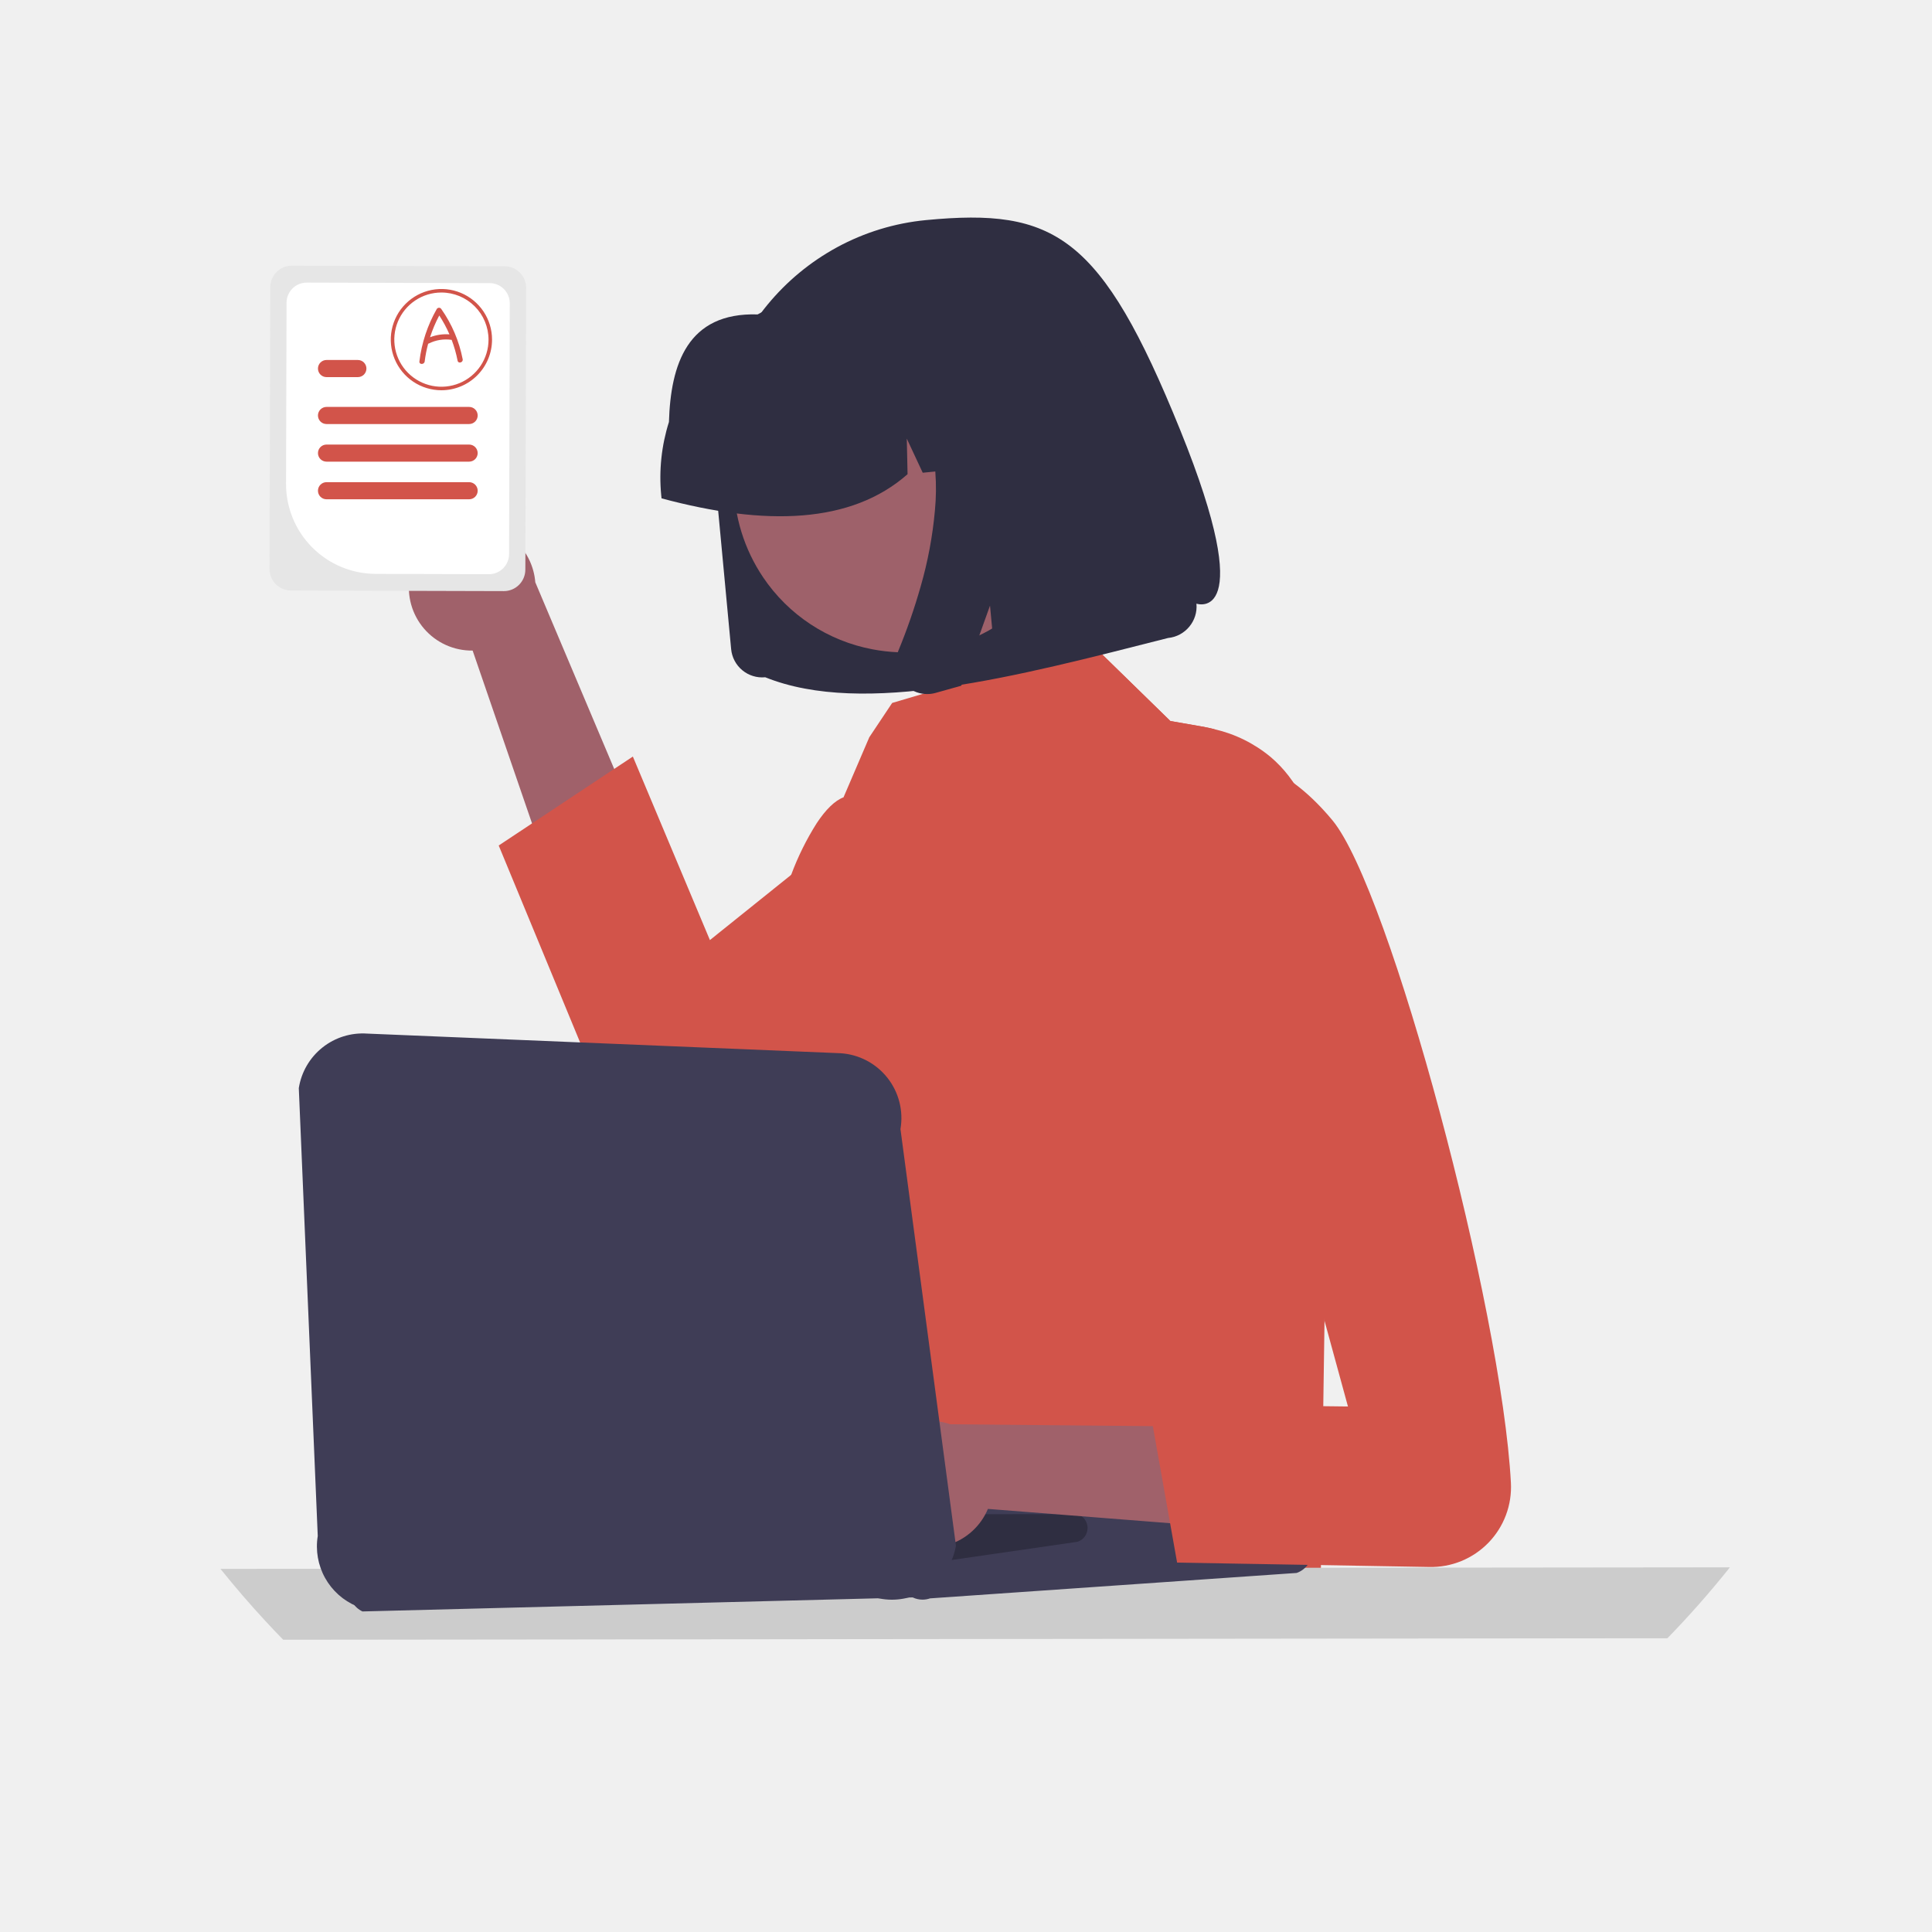
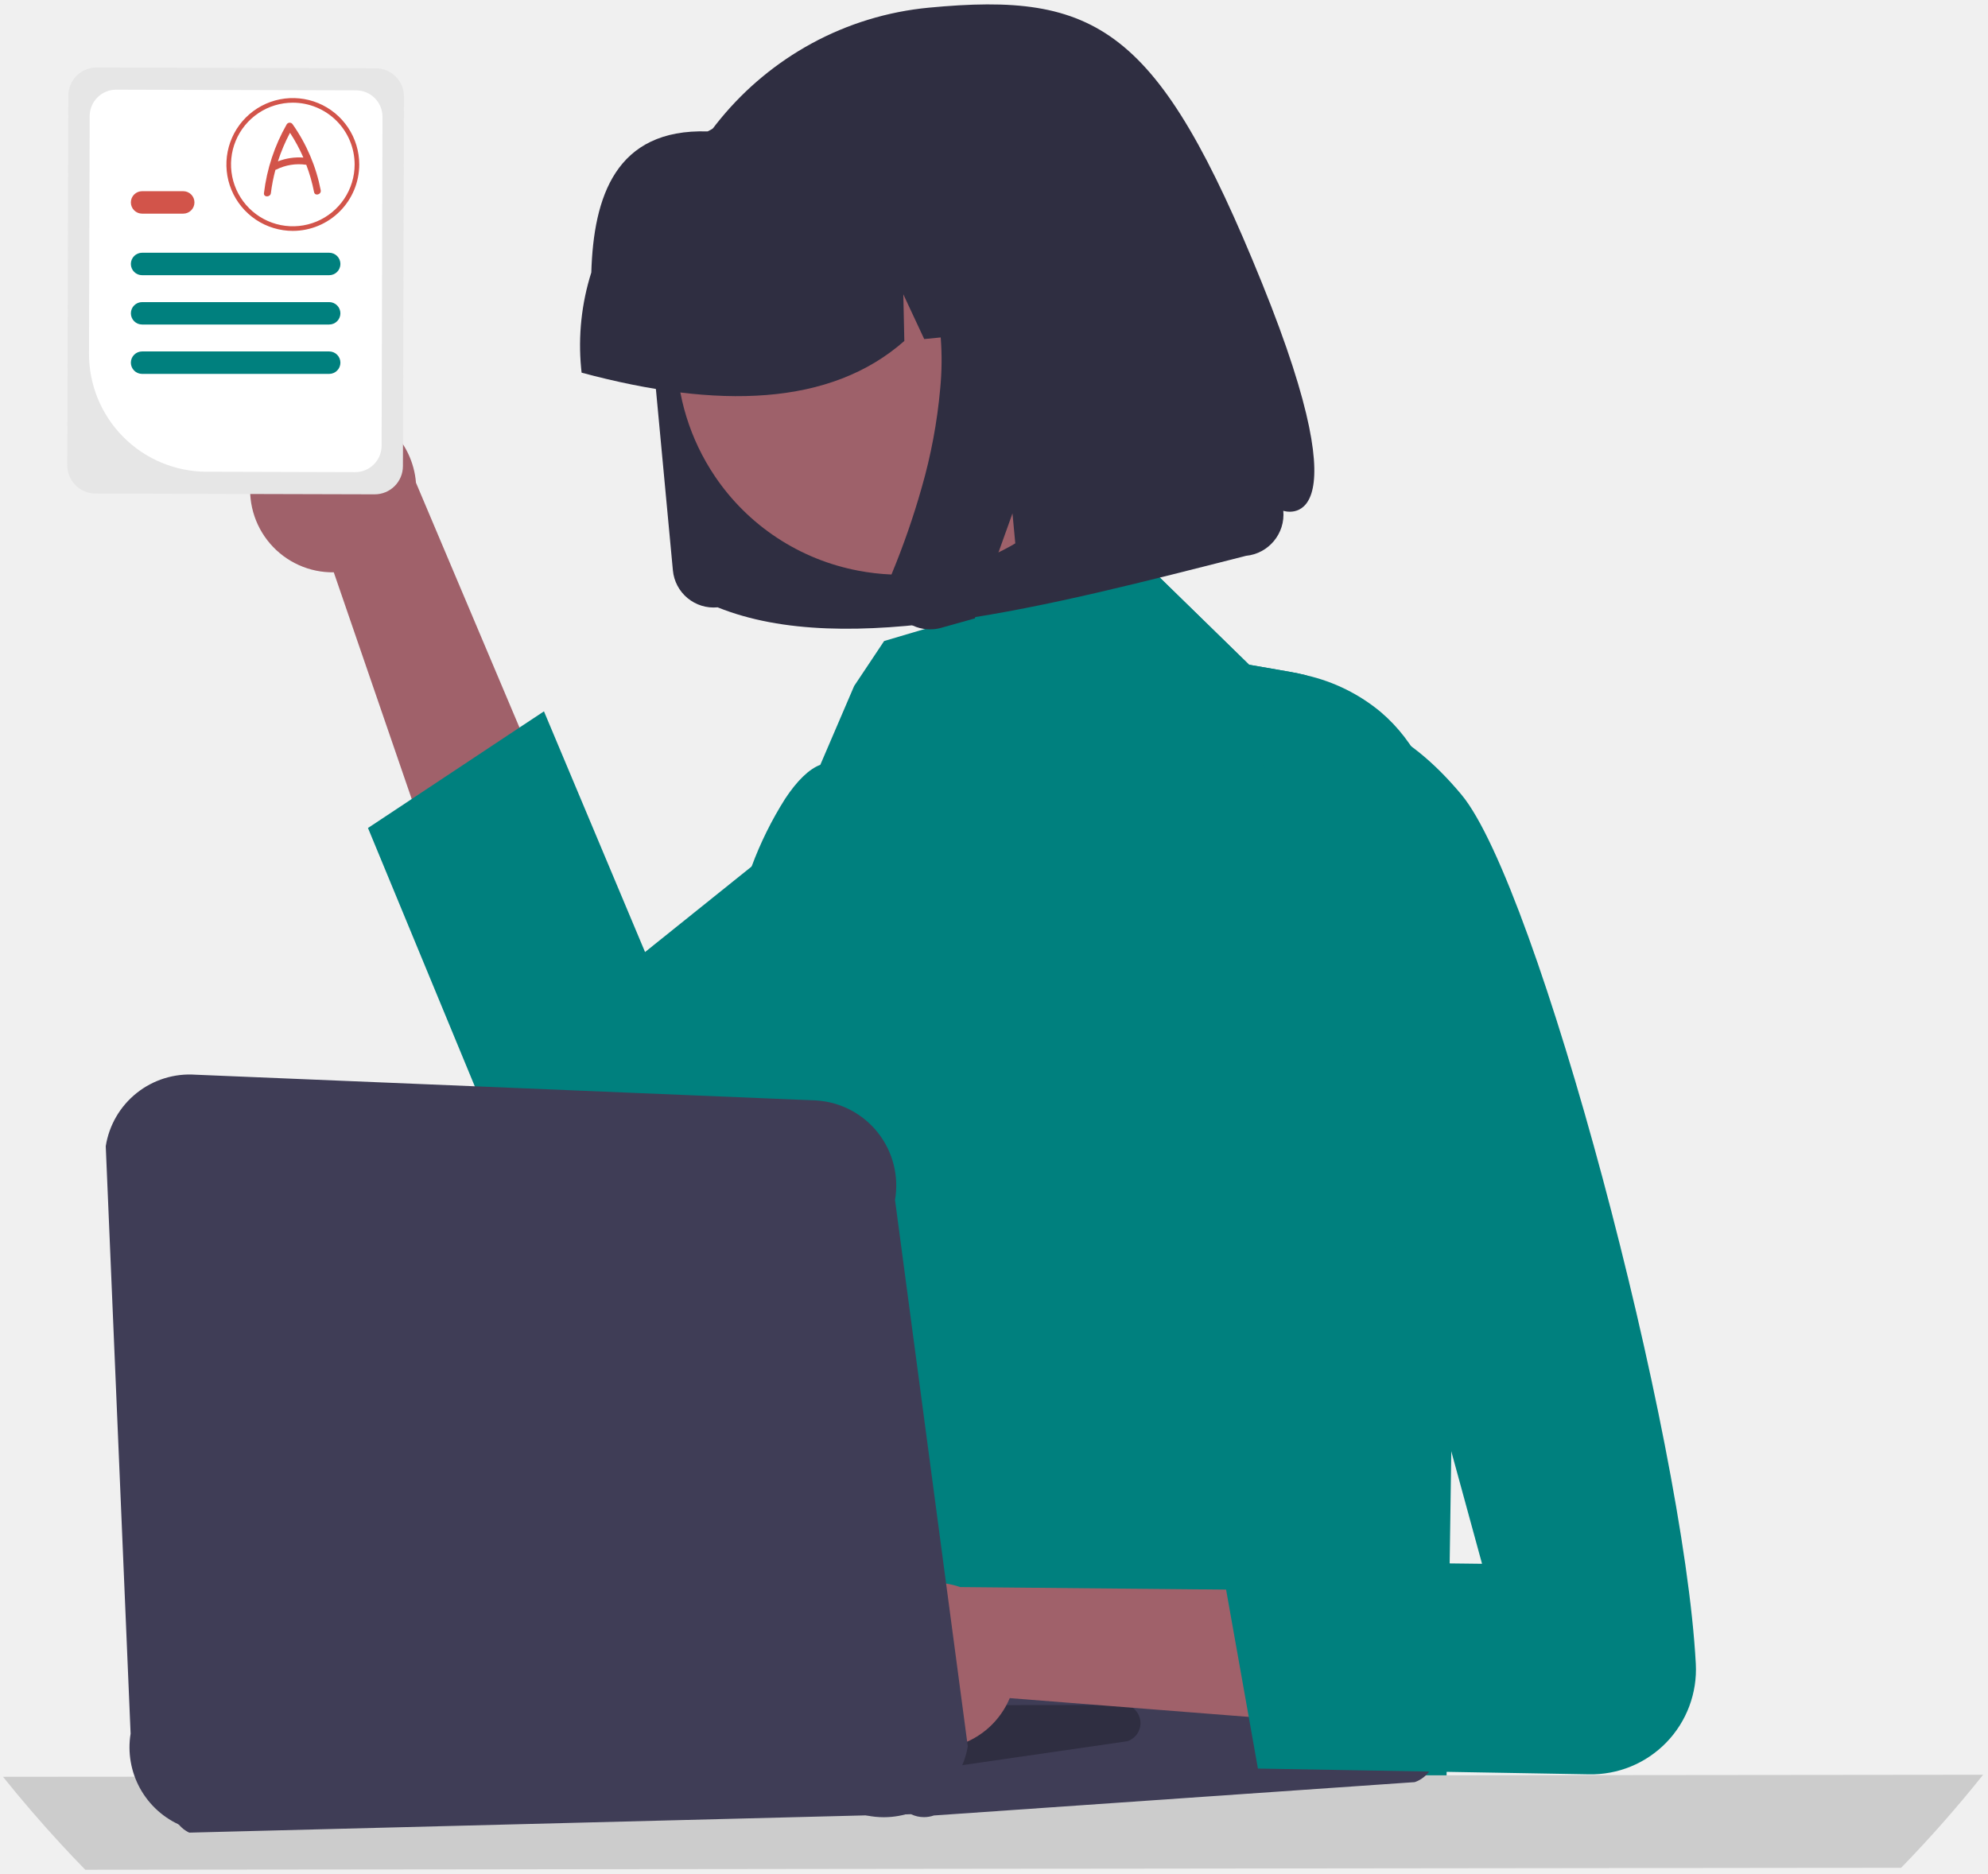
- <svg xmlns="http://www.w3.org/2000/svg" width="487" height="487" viewBox="0 0 487 487" fill="none">
-   <path d="M103.27 145.547C102.893 147.836 103.023 150.179 103.649 152.413C104.276 154.646 105.385 156.715 106.898 158.474C108.411 160.232 110.291 161.638 112.405 162.591C114.52 163.544 116.818 164.022 119.138 163.991L158.007 277.091L182.809 260.046L134.931 146.77C134.621 142.877 132.893 139.233 130.076 136.528C127.258 133.824 123.547 132.246 119.644 132.096C115.741 131.945 111.919 133.231 108.901 135.71C105.883 138.189 103.88 141.689 103.27 145.547Z" fill="#A0616A" />
-   <path d="M306.144 183.814C288.883 203.452 246.321 238.061 211.258 261.892C203.679 267.043 196.446 271.683 189.898 275.566C185.475 278.188 181.361 280.457 177.658 282.309C175.173 283.547 172.459 284.258 169.686 284.399C166.913 284.539 164.14 284.106 161.543 283.125C158.945 282.144 156.578 280.638 154.589 278.7C152.601 276.762 151.034 274.434 149.987 271.863L125.709 213.127L134.109 207.559L154.821 193.82L159.525 190.708L178.948 236.966L199.429 220.526L212.144 210.318L270.109 163.801L275.108 162.317L286.772 173.699L295.021 181.753L302.78 183.1C303.939 183.302 305.063 183.54 306.144 183.814Z" fill="#D2544A" />
-   <path d="M335.126 246.778L332.95 396.199L157.198 391.156L185.266 329.2C185.064 327.212 197.585 313.258 197.513 311.19C197.296 305.131 201.821 299.519 202.555 293.18C204.054 280.104 195.474 230.727 199.429 220.526C201.114 215.971 203.272 211.605 205.869 207.501C208.117 204.101 210.422 201.81 212.627 200.981L219.125 185.838L224.888 177.193L270.109 163.801L275.108 162.317L286.772 173.699L295.021 181.753L302.779 183.1C303.939 183.302 305.063 183.54 306.144 183.814C311.348 185.014 316.199 187.417 320.307 190.831C333.851 202.336 335.429 223.977 335.126 246.778Z" fill="#D2544A" />
-   <path d="M436.06 395.077C431.103 401.294 425.851 407.254 420.304 412.957L401.3 412.972L299.095 413.087L280.695 413.109L268.463 413.123L250.265 413.137L236.267 413.152L210.412 413.181L195.16 413.202L163.044 413.231L147.714 413.253L105.231 413.296L78.547 413.325L71.386 413.332C69.794 411.704 68.226 410.052 66.682 408.375C62.835 404.204 59.134 399.903 55.58 395.473L70.406 395.458L80.506 395.451L103.891 395.422L149.018 395.379L164.269 395.365L170.436 395.358H170.457L175.299 395.35L177.467 395.343L183.021 395.336H185.37L201.839 395.322L237.362 395.278L252.995 395.264L267.965 395.25L281.999 395.235L302.135 395.214L409.678 395.105L436.06 395.077Z" fill="#CCCCCC" />
-   <path d="M192.902 170.718L192.863 170.722C190.785 170.915 188.715 170.275 187.108 168.942C185.502 167.609 184.491 165.693 184.298 163.615L180.201 119.886C179.459 112.052 180.3 104.149 182.674 96.647C187.327 82.005 197.451 69.723 210.936 62.362C217.899 58.57 225.557 56.228 233.45 55.476C265.738 52.4 277.538 59.125 297.483 108.37C317.429 157.615 301.586 152.165 301.586 152.165C301.686 153.219 301.573 154.283 301.253 155.292C300.625 157.26 299.261 158.911 297.445 159.897C296.514 160.403 295.49 160.715 294.435 160.817C256.263 170.52 217.746 180.733 192.896 170.719L192.902 170.718Z" fill="#2F2E41" />
-   <path d="M263.951 96.911C268.742 104 271.326 112.351 271.374 120.908C271.423 129.465 268.934 137.844 264.223 144.988C259.512 152.132 252.79 157.719 244.906 161.044C237.021 164.37 228.328 165.284 219.924 163.672C214.361 162.623 209.062 160.48 204.333 157.368C199.603 154.256 195.539 150.236 192.374 145.542C187.593 138.455 185.017 130.111 184.971 121.561C184.925 113.012 187.411 104.64 192.117 97.502C196.822 90.364 203.535 84.778 211.411 81.45C219.286 78.122 227.97 77.2 236.368 78.801C241.936 79.844 247.241 81.982 251.976 85.091C256.71 88.2 260.781 92.218 263.951 96.912L263.951 96.911Z" fill="#9E616A" />
-   <path d="M166.665 124.744C166.079 118.549 166.744 112.298 168.621 106.365C169.057 91.851 173.268 78.704 190.971 79.256C196.443 76.279 202.458 74.433 208.658 73.829L217.406 72.965C217.504 72.955 217.603 72.945 217.701 72.936C223.762 72.372 229.874 73.007 235.69 74.806C241.505 76.604 246.909 79.53 251.594 83.417C256.278 87.304 260.152 92.075 262.992 97.459C265.833 102.842 267.585 108.733 268.149 114.794L268.231 115.669L249.723 117.479L241.757 100.433L242.15 118.223L232.591 119.161L228.574 110.561L228.77 119.53C214.577 132.031 193.055 132.686 166.755 125.621L166.665 124.744Z" fill="#2F2E41" />
-   <path d="M225.868 166.239C225.71 167.68 225.96 169.136 226.589 170.442C226.906 171.111 227.315 171.732 227.805 172.287C228.223 172.76 228.696 173.182 229.214 173.543C230.747 174.611 232.611 175.097 234.47 174.915C234.586 174.903 234.702 174.889 234.817 174.873C234.932 174.856 235.048 174.837 235.163 174.816C235.279 174.795 235.394 174.771 235.508 174.744C235.623 174.717 235.737 174.687 235.852 174.656L242.312 172.846L249.552 152.66L251.211 170.373L280.584 162.195L273.542 87.031L223.478 91.964L224.851 93.286C229.413 97.726 232.661 103.339 234.239 109.507C235.805 115.757 236.288 122.229 235.668 128.643C235.088 135.128 233.888 141.542 232.082 147.797C230.51 153.336 228.621 158.78 226.423 164.102C226.139 164.785 225.952 165.504 225.868 166.239Z" fill="#2F2E41" />
-   <path d="M232.544 403.222C231.683 403.222 230.833 403.029 230.056 402.66L91.362 406.198C90.297 405.694 89.411 404.879 88.82 403.861C88.228 402.842 87.96 401.668 88.05 400.494C88.139 399.32 88.583 398.201 89.323 397.284C90.062 396.367 91.062 395.696 92.19 395.36L182.928 368.305C183.867 368.025 184.863 367.987 185.821 368.194L326.176 385.301C327.418 385.57 328.539 386.237 329.366 387.202C330.193 388.166 330.681 389.375 330.757 390.644C330.833 391.912 330.491 393.171 329.784 394.227C329.078 395.283 328.045 396.079 326.844 396.493L234.444 402.902C233.833 403.114 233.191 403.222 232.544 403.222Z" fill="#3F3D56" />
-   <path d="M237.645 393.568C237.019 393.568 236.403 393.408 235.856 393.102L123.216 398.364C122.577 398.006 122.06 397.463 121.733 396.806C121.407 396.149 121.285 395.41 121.385 394.683C121.485 393.956 121.801 393.277 122.293 392.732C122.784 392.188 123.428 391.805 124.141 391.632L164.919 381.734C165.555 381.58 166.221 381.6 166.848 381.791L271.562 381.665C272.308 381.893 272.961 382.354 273.425 382.98C273.89 383.606 274.142 384.364 274.145 385.144C274.148 385.923 273.901 386.683 273.441 387.313C272.98 387.942 272.331 388.407 271.587 388.64L238.734 393.401C238.382 393.512 238.014 393.568 237.645 393.568Z" fill="#2F2E41" />
-   <path d="M225.788 387.564C227.738 388.821 229.94 389.635 232.238 389.949C234.536 390.263 236.876 390.07 239.091 389.382C241.307 388.694 243.344 387.529 245.061 385.968C246.777 384.408 248.13 382.49 249.025 380.35L368.251 389.715L362.487 360.178L239.515 359.007C235.82 357.741 231.789 357.875 228.186 359.383C224.584 360.891 221.659 363.669 219.967 367.189C218.275 370.709 217.933 374.727 219.006 378.482C220.079 382.238 222.492 385.469 225.788 387.564Z" fill="#A0616A" />
-   <path d="M296.209 195.203C296.209 195.203 314.22 180.795 335.832 206.73C350.407 224.22 378.523 329.953 380.855 373.767C381.002 376.539 380.575 379.312 379.601 381.912C378.626 384.512 377.125 386.882 375.192 388.875C373.259 390.867 370.935 392.439 368.366 393.492C365.796 394.544 363.038 395.054 360.262 394.991L296.714 393.885L289.607 353.938L339.78 354.532L296.209 195.203Z" fill="#D2544A" />
-   <path d="M224.83 403.238C222.649 403.237 220.492 402.8 218.483 401.953L89.93 404.887C86.538 403.472 83.721 400.954 81.937 397.74C80.152 394.527 79.504 390.805 80.096 387.177L75.319 274.28C75.953 270.247 78.075 266.599 81.268 264.055C84.46 261.511 88.49 260.256 92.562 260.539L211.909 265.489C214.199 265.639 216.433 266.269 218.465 267.338C220.497 268.407 222.281 269.892 223.702 271.695C225.123 273.498 226.15 275.579 226.715 277.804C227.28 280.03 227.37 282.349 226.981 284.611L240.964 389.625C240.307 393.43 238.328 396.881 235.377 399.371C232.426 401.861 228.691 403.231 224.83 403.238Z" fill="#3F3D56" />
-   <path d="M127.215 67.121L73.565 66.97C72.127 66.968 70.747 67.537 69.728 68.551C68.708 69.565 68.132 70.942 68.126 72.38L67.932 143.42C67.929 144.857 68.496 146.236 69.509 147.254C70.522 148.273 71.898 148.847 73.335 148.852L103.095 148.938L126.991 149.003C128.429 149.006 129.809 148.437 130.827 147.423C131.846 146.408 132.42 145.031 132.423 143.593L132.438 139.393L132.625 72.56C132.628 71.122 132.06 69.741 131.045 68.721C130.031 67.701 128.653 67.126 127.215 67.121Z" fill="#E6E6E6" />
-   <path d="M123.433 71.364L77.326 71.235C75.98 71.233 74.688 71.765 73.733 72.714C72.778 73.664 72.239 74.953 72.233 76.299L72.103 121.973C72.094 127.972 74.464 133.729 78.694 137.981C82.924 142.234 88.668 144.636 94.666 144.659L103.427 144.681L123.231 144.738C124.578 144.741 125.87 144.21 126.825 143.26C127.78 142.31 128.319 141.021 128.324 139.674L128.339 135.078L128.497 76.458C128.5 75.111 127.968 73.818 127.019 72.863C126.069 71.908 124.779 71.369 123.433 71.364Z" fill="white" />
-   <path d="M118.253 102.573H82.304C82.021 102.573 81.74 102.628 81.478 102.737C81.217 102.845 80.979 103.004 80.778 103.204C80.578 103.405 80.419 103.643 80.311 103.904C80.202 104.166 80.147 104.447 80.147 104.73C80.147 105.013 80.202 105.294 80.311 105.556C80.419 105.818 80.578 106.055 80.778 106.256C80.979 106.456 81.217 106.615 81.478 106.724C81.74 106.832 82.021 106.888 82.304 106.888H118.253C118.825 106.888 119.374 106.66 119.778 106.256C120.183 105.851 120.41 105.302 120.41 104.73C120.41 104.158 120.183 103.609 119.778 103.204C119.374 102.8 118.825 102.573 118.253 102.573Z" fill="#D2544A" />
-   <path d="M90.207 90.743H82.304C81.732 90.743 81.183 90.971 80.778 91.375C80.374 91.78 80.147 92.329 80.147 92.901C80.147 93.473 80.374 94.022 80.778 94.427C81.183 94.831 81.732 95.059 82.304 95.059H90.207C90.779 95.059 91.328 94.831 91.733 94.427C92.137 94.022 92.365 93.473 92.365 92.901C92.365 92.329 92.137 91.78 91.733 91.375C91.328 90.971 90.779 90.743 90.207 90.743Z" fill="#D2544A" />
-   <path d="M118.253 121.541H82.304C81.732 121.541 81.183 121.768 80.778 122.173C80.374 122.578 80.147 123.126 80.147 123.699C80.147 124.271 80.374 124.82 80.778 125.224C81.183 125.629 81.732 125.856 82.304 125.856H118.253C118.825 125.856 119.374 125.629 119.778 125.224C120.183 124.82 120.41 124.271 120.41 123.699C120.41 123.126 120.183 122.578 119.778 122.173C119.374 121.768 118.825 121.541 118.253 121.541Z" fill="#D2544A" />
-   <path d="M118.253 112.06H82.304C81.733 112.06 81.185 112.287 80.781 112.691C80.377 113.095 80.15 113.643 80.15 114.214C80.15 114.786 80.377 115.334 80.781 115.738C81.185 116.142 81.733 116.369 82.304 116.369H118.253C118.824 116.369 119.372 116.142 119.776 115.738C120.18 115.334 120.407 114.786 120.407 114.214C120.407 113.643 120.18 113.095 119.776 112.691C119.372 112.287 118.824 112.06 118.253 112.06Z" fill="#D2544A" />
-   <path d="M111.267 98.373C108.743 98.373 106.275 97.624 104.176 96.222C102.077 94.82 100.441 92.826 99.475 90.494C98.509 88.162 98.257 85.596 98.749 83.12C99.242 80.644 100.457 78.37 102.242 76.585C104.027 74.8 106.301 73.584 108.777 73.092C111.253 72.599 113.819 72.852 116.151 73.818C118.483 74.784 120.477 76.42 121.879 78.519C123.282 80.618 124.03 83.085 124.03 85.61C124.026 88.993 122.68 92.238 120.288 94.63C117.895 97.023 114.651 98.369 111.267 98.373ZM111.267 73.734C108.918 73.734 106.622 74.43 104.669 75.735C102.716 77.04 101.194 78.895 100.295 81.065C99.396 83.235 99.161 85.623 99.619 87.927C100.077 90.23 101.208 92.347 102.869 94.007C104.53 95.668 106.646 96.799 108.95 97.258C111.254 97.716 113.642 97.481 115.812 96.582C117.982 95.683 119.837 94.161 121.142 92.208C122.447 90.255 123.143 87.959 123.143 85.61C123.14 82.461 121.887 79.442 119.661 77.216C117.434 74.99 114.416 73.737 111.267 73.734Z" fill="#D2544A" />
-   <path d="M116.627 90.553C115.746 86.002 113.91 81.689 111.24 77.898C111.18 77.8 111.095 77.719 110.995 77.663C110.894 77.606 110.781 77.577 110.666 77.577C110.55 77.577 110.437 77.606 110.336 77.663C110.236 77.719 110.151 77.8 110.091 77.898C107.766 81.965 106.28 86.457 105.721 91.108C105.617 91.956 106.949 91.948 107.051 91.108C107.238 89.601 107.529 88.108 107.923 86.641C107.974 86.631 108.024 86.616 108.072 86.596C109.841 85.708 111.839 85.382 113.799 85.663C113.816 85.666 113.832 85.662 113.849 85.664C114.497 87.366 114.997 89.12 115.344 90.907C115.507 91.747 116.789 91.391 116.627 90.553ZM108.402 85.01C109.013 83.115 109.79 81.279 110.725 79.522C111.715 81.034 112.574 82.627 113.294 84.285C111.63 84.16 109.959 84.407 108.402 85.01Z" fill="#D2544A" />
+ <svg xmlns="http://www.w3.org/2000/svg" width="382" height="360" viewBox="0 0 382 360" fill="none">
+   <path d="M48.27 91.547C47.893 93.835 48.022 96.179 48.649 98.413C49.276 100.646 50.385 102.715 51.898 104.474C53.41 106.232 55.291 107.638 57.405 108.591C59.52 109.544 61.818 110.022 64.138 109.991L103.007 223.091L127.809 206.046L79.931 92.77C79.621 88.877 77.893 85.233 75.076 82.528C72.258 79.824 68.547 78.246 64.644 78.096C60.741 77.945 56.919 79.231 53.901 81.71C50.883 84.189 48.88 87.689 48.27 91.547Z" fill="#A0616A" />
+   <path d="M251.144 129.814C233.883 149.452 191.321 184.061 156.258 207.892C148.679 213.043 141.446 217.683 134.898 221.566C130.474 224.188 126.361 226.457 122.658 228.309C120.173 229.547 117.458 230.258 114.685 230.399C111.912 230.539 109.14 230.106 106.543 229.125C103.945 228.144 101.578 226.638 99.589 224.7C97.601 222.762 96.034 220.434 94.987 217.863L70.709 159.127L79.109 153.559L99.821 139.82L104.525 136.708L123.947 182.966L144.429 166.526L157.144 156.318L215.109 109.801L220.108 108.317L231.772 119.699L240.021 127.753L247.779 129.1C248.939 129.302 250.063 129.54 251.144 129.814Z" fill="#00807E" />
+   <path d="M280.126 192.778L277.95 342.199L102.198 337.156L130.266 275.2C130.064 273.212 142.585 259.258 142.513 257.19C142.296 251.131 146.821 245.519 147.555 239.18C149.054 226.104 140.474 176.727 144.429 166.526C146.114 161.971 148.272 157.605 150.869 153.501C153.117 150.101 155.422 147.81 157.627 146.981L164.125 131.838L169.888 123.193L215.109 109.801L220.108 108.317L231.772 119.699L240.021 127.753L247.779 129.1C248.939 129.302 250.063 129.54 251.144 129.814C256.348 131.014 261.199 133.417 265.307 136.831C278.851 148.336 280.429 169.977 280.126 192.778Z" fill="#00807E" />
+   <path d="M381.06 341.077C376.103 347.294 370.851 353.254 365.304 358.957L346.3 358.972L244.094 359.087L225.695 359.109L213.462 359.123L195.265 359.137L181.267 359.152L155.411 359.181L140.16 359.202L108.044 359.231L92.714 359.253L50.231 359.296L23.547 359.325L16.386 359.332C14.794 357.704 13.226 356.052 11.681 354.375C7.835 350.204 4.134 345.903 0.58 341.473L15.406 341.458L25.506 341.451L48.891 341.422L94.018 341.379L109.269 341.365L115.436 341.358H115.457L120.298 341.35L122.467 341.343L128.021 341.336H130.37L146.838 341.322L182.362 341.278L197.995 341.264L212.965 341.25L226.999 341.235L247.135 341.214L354.678 341.105L381.06 341.077Z" fill="#CCCCCC" />
+   <path d="M137.902 116.718L137.863 116.722C135.785 116.915 133.715 116.275 132.108 114.942C130.502 113.609 129.491 111.693 129.298 109.615L125.201 65.886C124.459 58.052 125.3 50.149 127.674 42.647C132.327 28.005 142.451 15.723 155.936 8.362C162.899 4.57 170.557 2.228 178.45 1.476C210.738 -1.6 222.538 5.125 242.483 54.37C262.429 103.615 246.587 98.165 246.587 98.165C246.686 99.219 246.573 100.283 246.253 101.292C245.625 103.26 244.261 104.911 242.446 105.897C241.514 106.403 240.49 106.715 239.435 106.817C201.263 116.52 162.746 126.733 137.896 116.719L137.902 116.718Z" fill="#2F2E41" />
+   <path d="M208.951 42.911C213.742 50 216.326 58.351 216.374 66.908C216.423 75.465 213.934 83.844 209.223 90.988C204.513 98.132 197.79 103.719 189.906 107.044C182.021 110.37 173.328 111.284 164.924 109.672C159.361 108.623 154.062 106.48 149.333 103.368C144.604 100.256 140.539 96.237 137.375 91.542C132.593 84.455 130.017 76.111 129.971 67.561C129.925 59.012 132.412 50.64 137.117 43.502C141.822 36.364 148.536 30.779 156.411 27.45C164.286 24.122 172.97 23.2 181.368 24.801C186.936 25.844 192.241 27.982 196.976 31.091C201.711 34.2 205.781 38.218 208.951 42.912L208.951 42.911Z" fill="#9E616A" />
+   <path d="M111.665 70.744C111.079 64.549 111.744 58.298 113.621 52.365C114.057 37.851 118.268 24.704 135.971 25.256C141.443 22.279 147.458 20.433 153.658 19.828L162.406 18.965C162.504 18.955 162.603 18.945 162.701 18.936C168.762 18.372 174.874 19.007 180.69 20.806C186.505 22.604 191.909 25.53 196.594 29.417C201.278 33.304 205.152 38.075 207.992 43.459C210.833 48.842 212.585 54.733 213.149 60.794L213.231 61.669L194.723 63.479L186.757 46.432L187.15 64.223L177.591 65.161L173.574 56.561L173.77 65.53C159.577 78.031 138.055 78.686 111.755 71.621L111.665 70.744Z" fill="#2F2E41" />
+   <path d="M170.868 112.239C170.71 113.68 170.96 115.136 171.589 116.442C171.906 117.111 172.316 117.732 172.805 118.287C173.224 118.76 173.697 119.182 174.214 119.543C175.748 120.611 177.611 121.097 179.47 120.915C179.586 120.903 179.702 120.889 179.817 120.873C179.933 120.856 180.048 120.837 180.163 120.816C180.279 120.795 180.394 120.771 180.508 120.744C180.623 120.717 180.738 120.687 180.853 120.656L187.312 118.846L194.552 98.66L196.211 116.373L225.585 108.195L218.543 33.031L168.478 37.964L169.851 39.286C174.413 43.726 177.661 49.339 179.239 55.507C180.805 61.757 181.288 68.229 180.668 74.643C180.088 81.128 178.888 87.542 177.082 93.797C175.511 99.337 173.621 104.78 171.423 110.102C171.139 110.785 170.952 111.504 170.868 112.239Z" fill="#2F2E41" />
+   <path d="M177.544 349.222C176.683 349.222 175.833 349.029 175.056 348.66L36.362 352.198C35.297 351.694 34.411 350.879 33.82 349.861C33.228 348.842 32.96 347.668 33.05 346.494C33.139 345.32 33.583 344.201 34.323 343.284C35.062 342.367 36.062 341.696 37.19 341.36L127.928 314.305C128.868 314.025 129.863 313.987 130.821 314.194L271.177 331.301C272.419 331.57 273.539 332.237 274.366 333.202C275.193 334.166 275.681 335.375 275.757 336.644C275.833 337.912 275.491 339.171 274.785 340.227C274.078 341.283 273.045 342.079 271.844 342.493L179.444 348.902C178.833 349.114 178.191 349.222 177.544 349.222Z" fill="#3F3D56" />
+   <path d="M182.645 339.568C182.019 339.568 181.403 339.408 180.856 339.102L68.216 344.364C67.577 344.006 67.06 343.463 66.733 342.806C66.407 342.149 66.285 341.41 66.385 340.683C66.485 339.956 66.801 339.277 67.293 338.732C67.784 338.188 68.428 337.805 69.141 337.632L109.919 327.734C110.555 327.58 111.221 327.6 111.848 327.791L216.562 327.665C217.308 327.893 217.961 328.354 218.425 328.98C218.89 329.606 219.142 330.364 219.145 331.144C219.148 331.923 218.901 332.683 218.441 333.313C217.98 333.942 217.331 334.407 216.587 334.64L183.734 339.401C183.382 339.512 183.014 339.568 182.645 339.568Z" fill="#2F2E41" />
+   <path d="M170.788 333.564C172.738 334.821 174.94 335.635 177.238 335.949C179.536 336.263 181.876 336.07 184.091 335.382C186.307 334.694 188.344 333.529 190.061 331.968C191.777 330.408 193.13 328.49 194.025 326.35L313.251 335.715L307.487 306.178L184.515 305.007C180.82 303.741 176.789 303.875 173.186 305.383C169.584 306.891 166.659 309.669 164.967 313.189C163.275 316.709 162.933 320.727 164.006 324.482C165.079 328.238 167.492 331.469 170.788 333.564Z" fill="#A0616A" />
+   <path d="M241.209 141.203C241.209 141.203 259.22 126.795 280.832 152.73C295.407 170.22 323.524 275.953 325.855 319.767C326.002 322.539 325.575 325.312 324.601 327.912C323.626 330.512 322.126 332.882 320.192 334.875C318.259 336.867 315.935 338.439 313.366 339.492C310.796 340.544 308.038 341.054 305.262 340.991L241.714 339.885L234.608 299.938L284.78 300.532L241.209 141.203Z" fill="#00807E" />
+   <path d="M169.83 349.238C167.65 349.237 165.492 348.8 163.483 347.953L34.931 350.887C31.538 349.472 28.722 346.954 26.937 343.74C25.152 340.527 24.504 336.805 25.096 333.177L20.32 220.28C20.953 216.247 23.075 212.599 26.268 210.055C29.46 207.511 33.49 206.256 37.563 206.539L156.909 211.489C159.2 211.639 161.433 212.269 163.465 213.338C165.497 214.407 167.281 215.892 168.702 217.695C170.124 219.498 171.15 221.579 171.715 223.804C172.28 226.03 172.371 228.349 171.981 230.611L185.964 335.625C185.307 339.43 183.328 342.881 180.377 345.371C177.426 347.861 173.691 349.231 169.83 349.238Z" fill="#3F3D56" />
+   <path d="M72.215 13.121L18.565 12.97C17.127 12.968 15.747 13.537 14.727 14.551C13.708 15.565 13.132 16.942 13.126 18.38L12.932 89.42C12.929 90.857 13.496 92.236 14.509 93.254C15.522 94.273 16.898 94.847 18.335 94.852L48.095 94.938L71.991 95.003C73.429 95.006 74.809 94.437 75.827 93.423C76.846 92.408 77.42 91.031 77.423 89.593L77.438 85.393L77.625 18.56C77.628 17.122 77.06 15.741 76.045 14.721C75.031 13.701 73.653 13.126 72.215 13.121Z" fill="#E6E6E6" />
+   <path d="M68.432 17.364L22.326 17.235C20.98 17.233 19.687 17.765 18.733 18.714C17.778 19.664 17.239 20.953 17.233 22.299L17.103 67.973C17.094 73.972 19.464 79.728 23.694 83.981C27.924 88.234 33.668 90.636 39.666 90.659L48.426 90.681L68.231 90.739C69.578 90.741 70.87 90.21 71.825 89.26C72.78 88.311 73.319 87.021 73.324 85.674L73.338 81.078L73.497 22.458C73.5 21.111 72.968 19.818 72.019 18.863C71.069 17.908 69.779 17.369 68.432 17.364Z" fill="white" />
+   <path d="M63.253 48.572H27.304C27.021 48.572 26.74 48.628 26.478 48.737C26.216 48.845 25.979 49.004 25.778 49.205C25.578 49.405 25.419 49.643 25.311 49.904C25.202 50.166 25.146 50.447 25.146 50.73C25.146 51.014 25.202 51.294 25.311 51.556C25.419 51.818 25.578 52.056 25.778 52.256C25.979 52.456 26.216 52.615 26.478 52.724C26.74 52.832 27.021 52.888 27.304 52.888H63.253C63.825 52.888 64.374 52.66 64.778 52.256C65.183 51.851 65.41 51.302 65.41 50.73C65.41 50.158 65.183 49.609 64.778 49.205C64.374 48.8 63.825 48.572 63.253 48.572Z" fill="#00807E" />
+   <path d="M35.207 36.743H27.304C26.732 36.743 26.183 36.971 25.778 37.375C25.374 37.78 25.146 38.329 25.146 38.901C25.146 39.473 25.374 40.022 25.778 40.427C26.183 40.831 26.732 41.059 27.304 41.059H35.207C35.779 41.059 36.328 40.831 36.733 40.427C37.137 40.022 37.365 39.473 37.365 38.901C37.365 38.329 37.137 37.78 36.733 37.375C36.328 36.971 35.779 36.743 35.207 36.743Z" fill="#D2544A" />
+   <path d="M63.253 67.541H27.304C26.732 67.541 26.183 67.768 25.778 68.173C25.374 68.578 25.146 69.126 25.146 69.699C25.146 70.271 25.374 70.82 25.778 71.224C26.183 71.629 26.732 71.856 27.304 71.856H63.253C63.825 71.856 64.374 71.629 64.778 71.224C65.183 70.82 65.41 70.271 65.41 69.699C65.41 69.126 65.183 68.578 64.778 68.173C64.374 67.768 63.825 67.541 63.253 67.541Z" fill="#00807E" />
+   <path d="M63.253 58.06H27.304C26.733 58.06 26.185 58.287 25.781 58.691C25.377 59.095 25.15 59.643 25.15 60.215C25.15 60.786 25.377 61.334 25.781 61.738C26.185 62.142 26.733 62.368 27.304 62.368H63.253C63.824 62.368 64.372 62.142 64.776 61.738C65.18 61.334 65.407 60.786 65.407 60.215C65.407 59.643 65.18 59.095 64.776 58.691C64.372 58.287 63.824 58.06 63.253 58.06Z" fill="#00807E" />
+   <path d="M56.267 44.373C53.743 44.373 51.275 43.624 49.176 42.222C47.078 40.819 45.442 38.826 44.476 36.494C43.51 34.162 43.257 31.596 43.749 29.12C44.242 26.644 45.457 24.37 47.242 22.585C49.027 20.8 51.301 19.584 53.777 19.092C56.253 18.599 58.819 18.852 61.151 19.818C63.484 20.784 65.477 22.42 66.879 24.519C68.282 26.618 69.03 29.085 69.03 31.61C69.026 34.993 67.681 38.238 65.288 40.63C62.895 43.023 59.651 44.369 56.267 44.373ZM56.267 19.733C53.918 19.733 51.622 20.43 49.669 21.735C47.716 23.04 46.194 24.895 45.295 27.065C44.396 29.235 44.161 31.623 44.619 33.927C45.077 36.23 46.209 38.346 47.869 40.007C49.53 41.668 51.646 42.8 53.95 43.258C56.254 43.716 58.642 43.481 60.812 42.582C62.982 41.683 64.837 40.161 66.142 38.208C67.447 36.255 68.143 33.959 68.143 31.61C68.14 28.461 66.887 25.442 64.661 23.216C62.434 20.989 59.416 19.737 56.267 19.733Z" fill="#D2544A" />
+   <path d="M61.627 36.553C60.746 32.002 58.91 27.689 56.24 23.898C56.18 23.8 56.096 23.719 55.995 23.663C55.894 23.607 55.781 23.577 55.666 23.577C55.55 23.577 55.437 23.607 55.337 23.663C55.236 23.719 55.152 23.8 55.091 23.898C52.766 27.965 51.28 32.457 50.721 37.108C50.617 37.956 51.949 37.948 52.051 37.108C52.238 35.601 52.529 34.108 52.923 32.641C52.974 32.631 53.024 32.616 53.072 32.596C54.841 31.708 56.84 31.382 58.799 31.663C58.816 31.666 58.833 31.662 58.85 31.664C59.497 33.366 59.997 35.12 60.345 36.907C60.507 37.747 61.789 37.391 61.627 36.553ZM53.402 31.01C54.013 29.115 54.79 27.279 55.725 25.521C56.715 27.034 57.574 28.627 58.294 30.285C56.63 30.16 54.959 30.407 53.402 31.01Z" fill="#D2544A" />
</svg>
